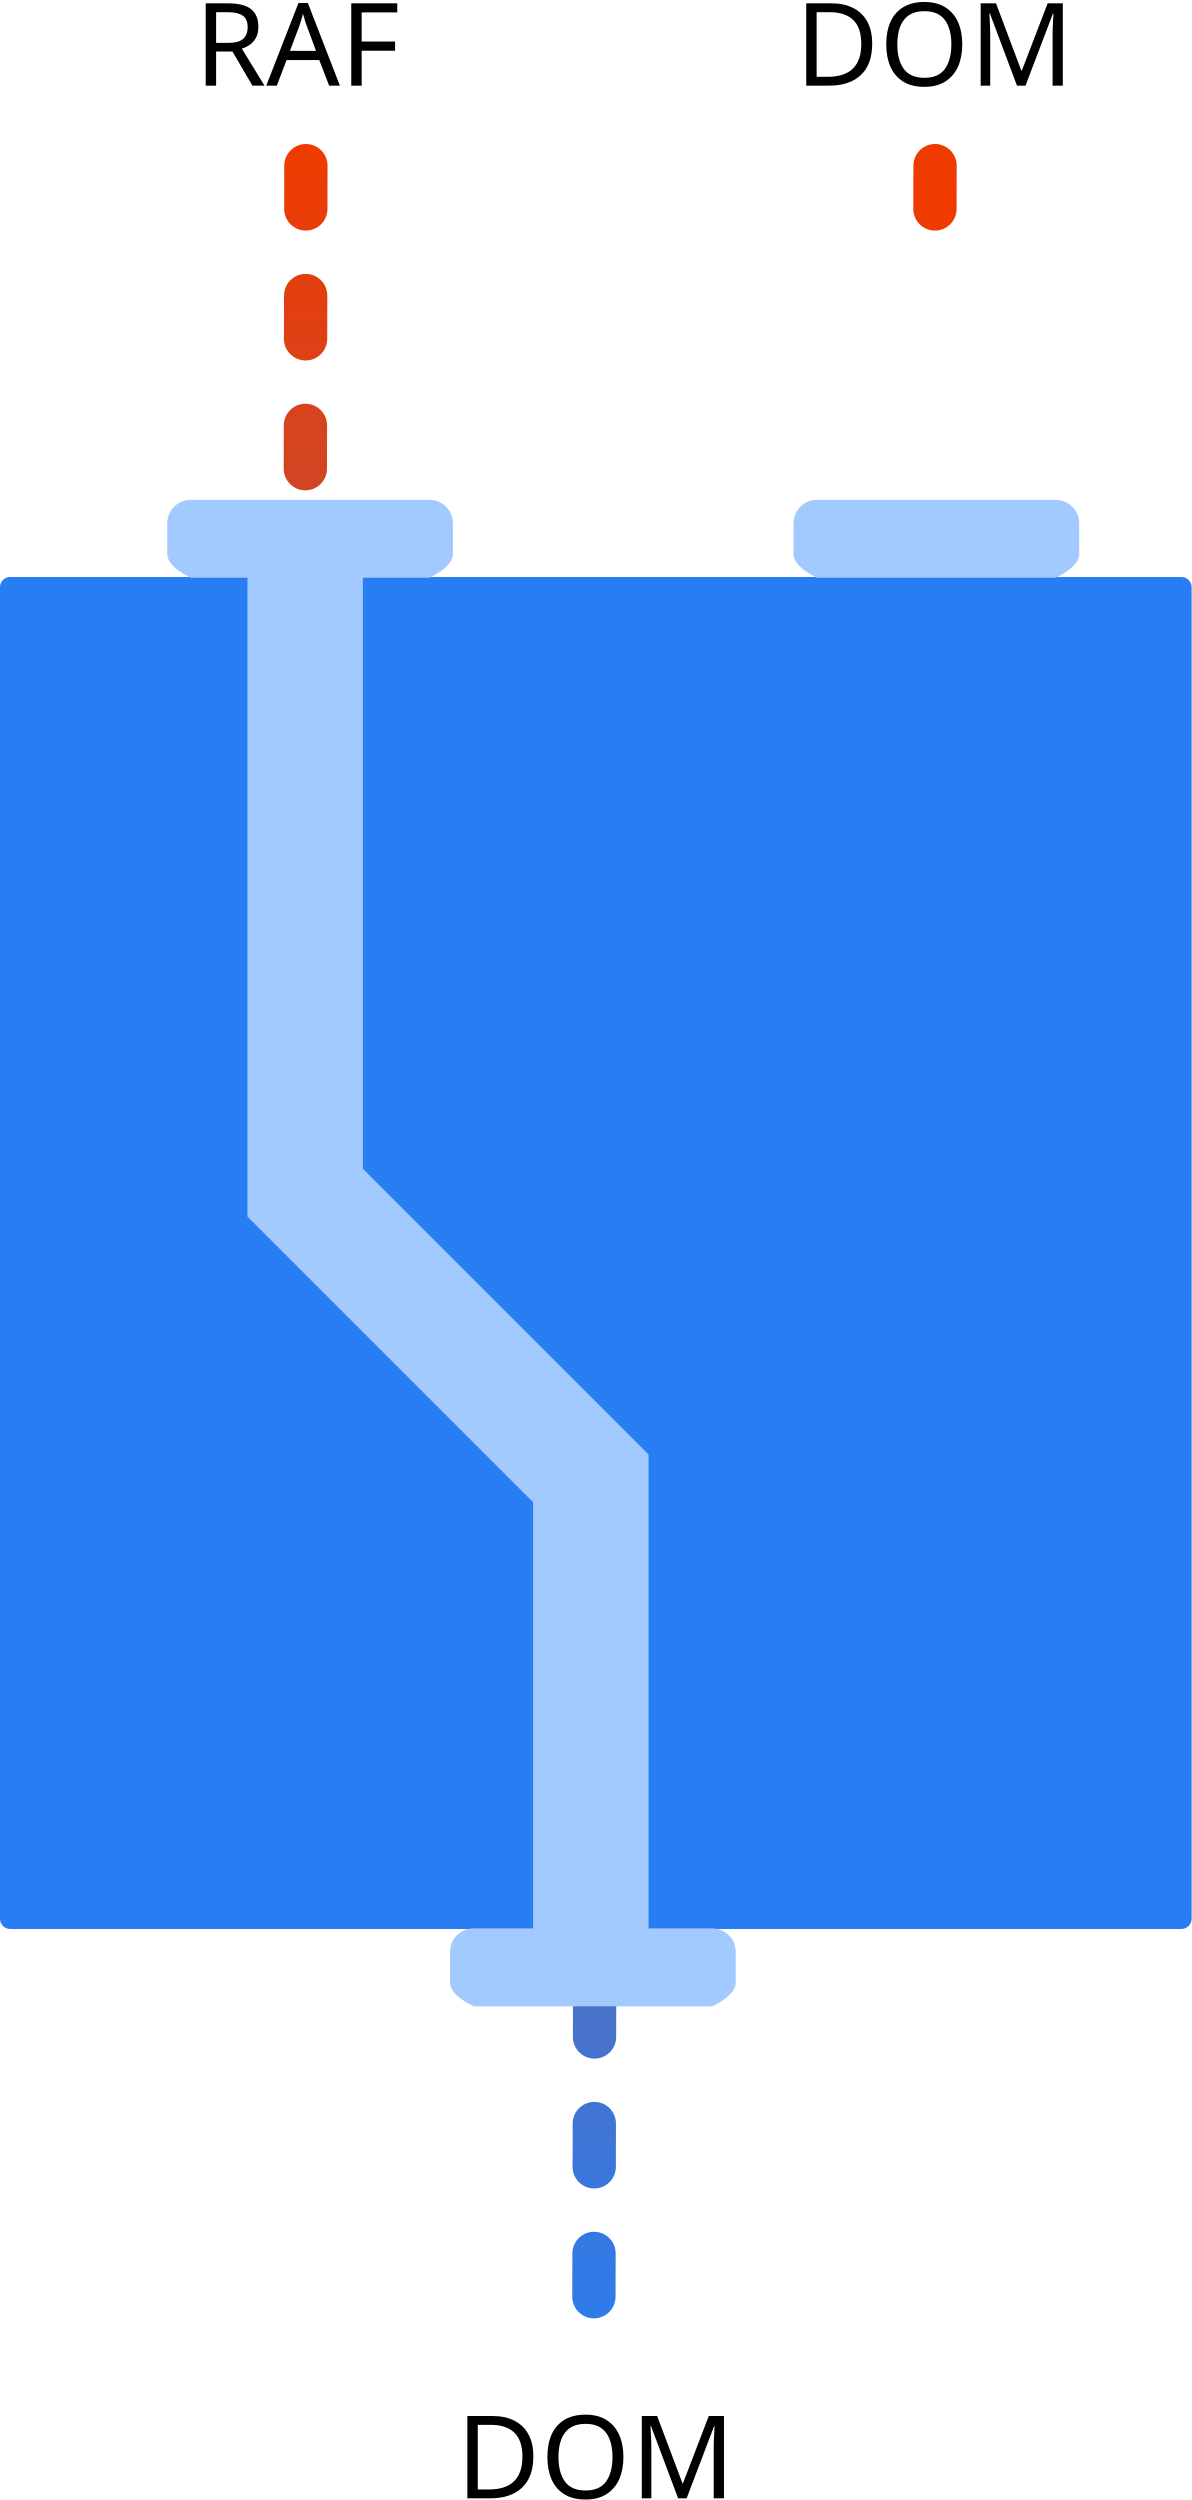
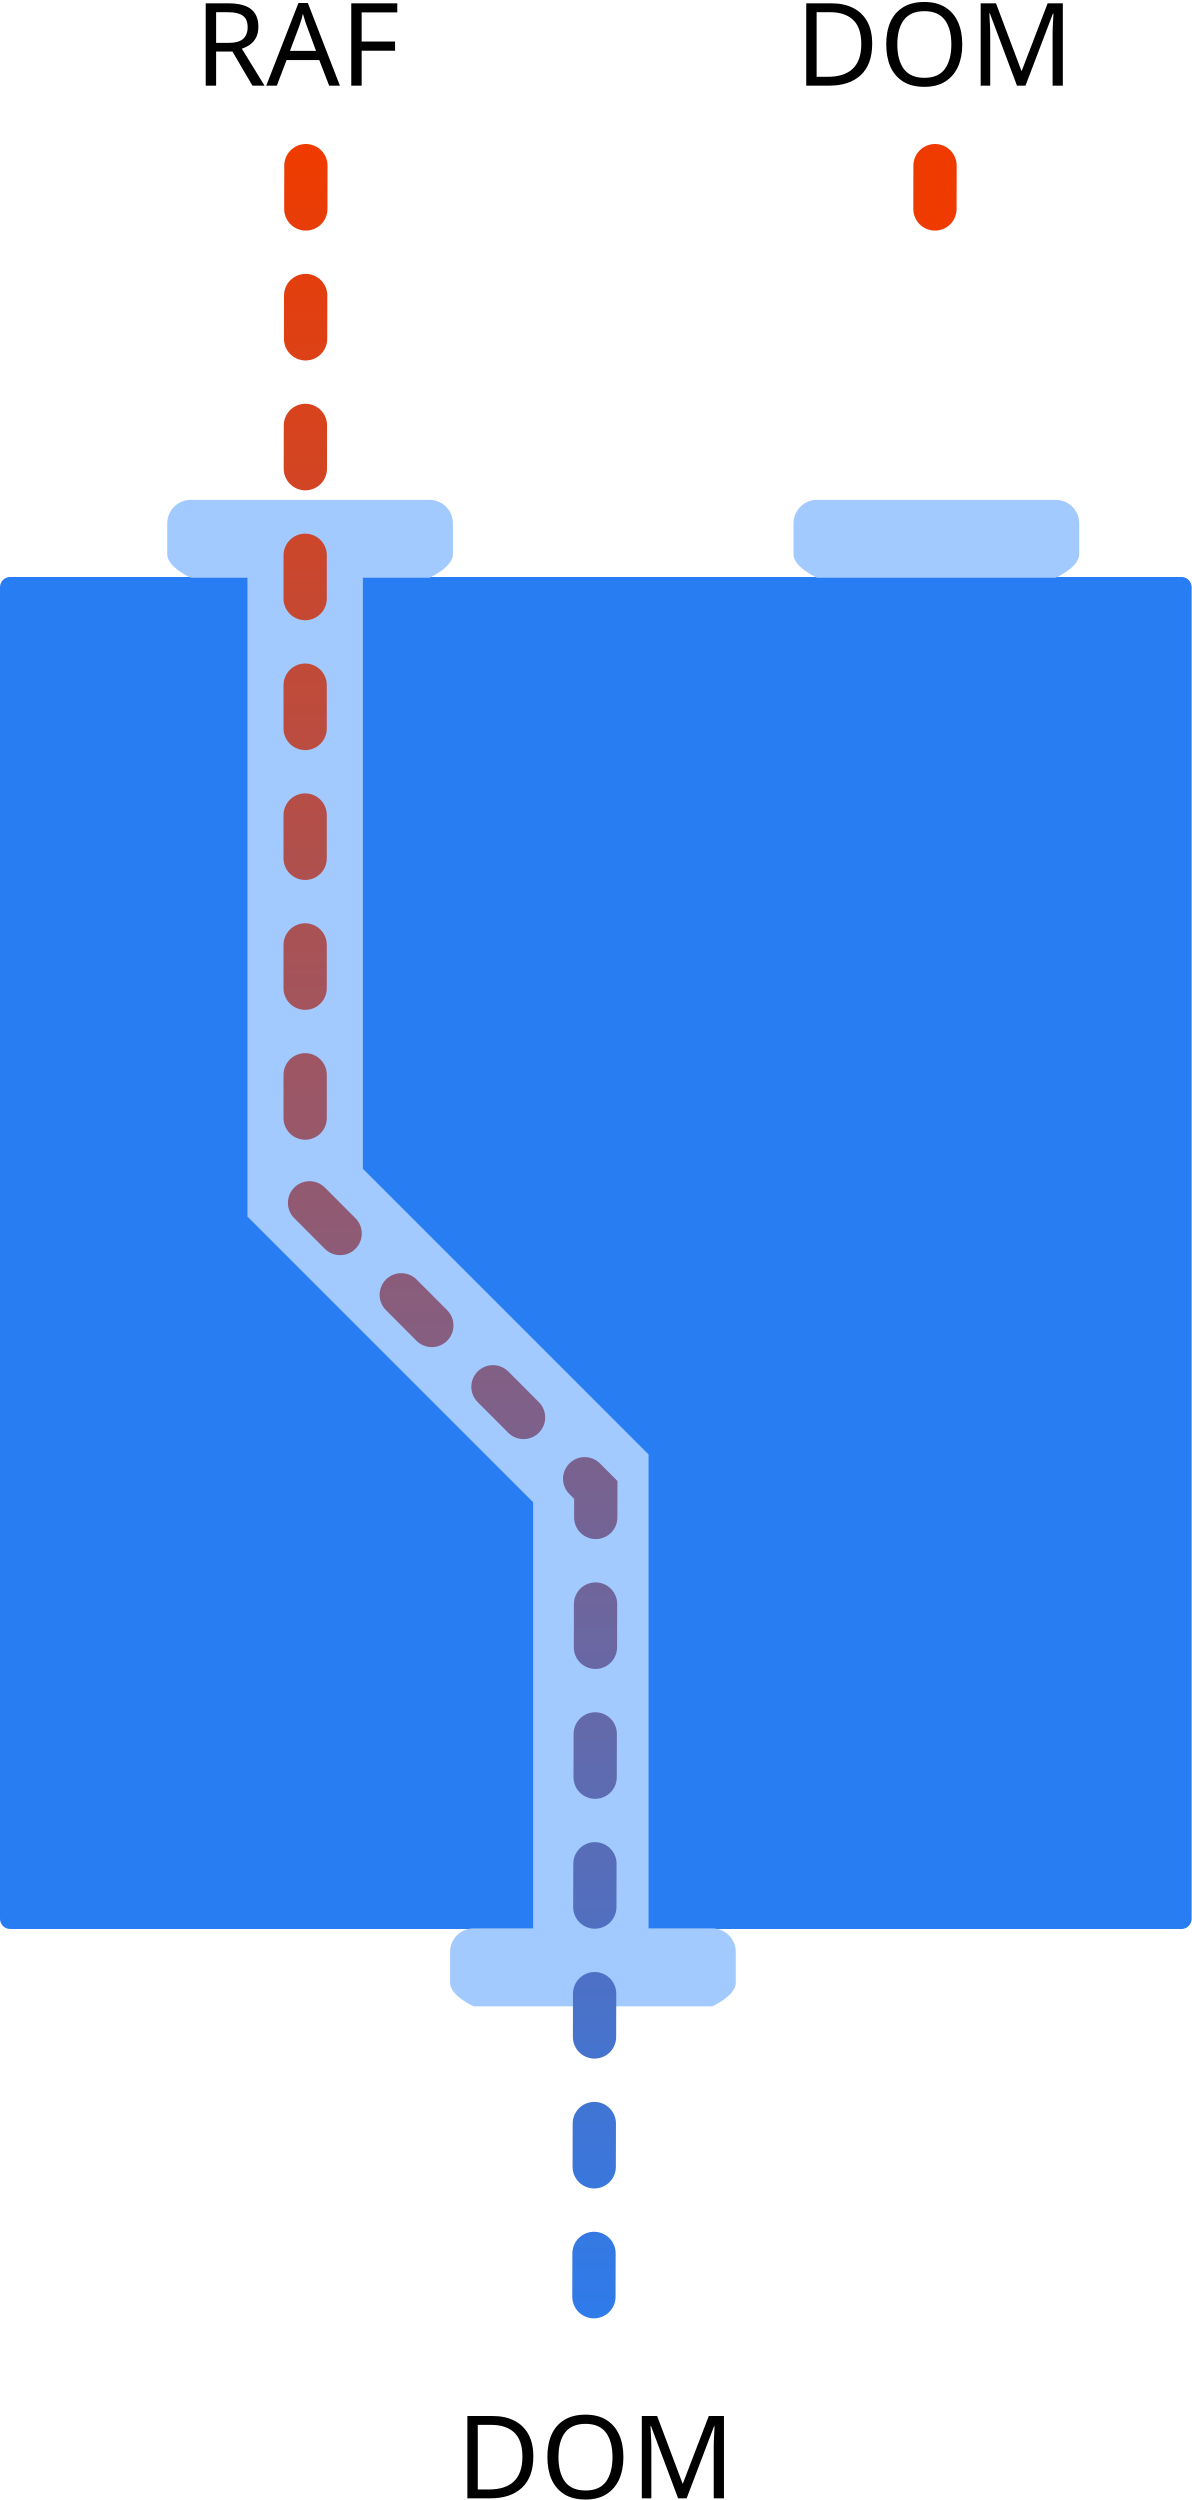
- <svg xmlns="http://www.w3.org/2000/svg" xmlns:xlink="http://www.w3.org/1999/xlink" width="412.901" height="866.254" viewBox="0 0 109.247 229.196" version="1.1" id="svg4522">
-   <defs id="defs4494">
-     <linearGradient id="linearGradient4549">
-       <stop id="stop4543" stop-color="#ef3b00" offset="0" />
-       <stop id="stop4545" stop-color="#e83d08" offset="0.463" />
-       <stop id="stop4547" stop-color="#287df2" offset="1" />
+ <svg xmlns="http://www.w3.org/2000/svg" xmlns:xlink="http://www.w3.org/1999/xlink" width="412.901" height="866.254" viewBox="0 0 109.247 229.196">
+   <defs>
+     <linearGradient id="a">
+       <stop offset="0" stop-color="#ef3b00" />
+       <stop offset=".034" stop-color="#e83d08" />
+       <stop offset="1" stop-color="#287df2" />
    </linearGradient>
-     <linearGradient id="a">
-       <stop id="stop4536" stop-color="#ef3b00" offset="0" />
-       <stop id="stop4538" stop-color="#e83d08" offset=".034" />
-       <stop id="stop4540" stop-color="#287df2" offset="1" />
-     </linearGradient>
-     <linearGradient id="a-3">
-       <stop offset="0" stop-color="#ef3b00" id="stop4485" />
-       <stop offset=".034" stop-color="#e83d08" id="stop4487" />
-       <stop offset="1" stop-color="#287df2" id="stop4489" />
-     </linearGradient>
-     <linearGradient xlink:href="#a-3" id="c" gradientUnits="userSpaceOnUse" x1="213.368" y1="72.407" x2="212.99" y2="275.682" gradientTransform="translate(11.717 -7.638)" />
-     <linearGradient xlink:href="#a-3" id="b" gradientUnits="userSpaceOnUse" gradientTransform="translate(69.396 -7.638)" x1="213.368" y1="68.702" x2="212.99" y2="275.682" />
-     <linearGradient xlink:href="#a-3" id="linearGradient4534" x1="211.929" y1="64.325" x2="211.929" y2="269.545" gradientUnits="userSpaceOnUse" />
+     <linearGradient xlink:href="#a" id="b" x1="211.929" y1="64.325" x2="211.929" y2="269.545" gradientUnits="userSpaceOnUse" />
  </defs>
-   <g transform="translate(-170.273 -50.64)" id="g4520">
-     <path d="M255.996 65.826l-.068 33.036" class="dom-stream" fill="none" fill-rule="evenodd" stroke="url(#b)" stroke-width="3.969" stroke-linecap="round" stroke-miterlimit="10" stroke-dasharray="3.969,190.5" id="path4496" style="stroke:#ef3b00;stroke-opacity:1" />
-     <rect ry=".935" y="103.536" x="170.273" height="123.952" width="109.247" class="appland" fill="#287df2" stroke-width=".555" id="rect4498" />
-     <text y="58.494" x="188.102" style="line-height:6.615px" font-weight="400" font-size="10.583" font-family="sans-serif" letter-spacing="0" word-spacing="0" stroke-width=".265" id="text4502">
-       <tspan y="58.494" x="188.102" id="tspan4500">RAF</tspan>
+   <g transform="translate(-170.273 -50.64)">
+     <rect ry=".935" y="103.536" x="170.273" height="123.952" width="109.247" class="appland" fill="#287df2" stroke-width=".555" />
+     <text y="58.494" x="188.102" style="line-height:6.615px" font-weight="400" font-size="10.583" font-family="sans-serif" letter-spacing="0" word-spacing="0" stroke-width=".265">
+       <tspan y="58.494" x="188.102">RAF</tspan>
    </text>
-     <path d="M198.317 65.826l-.068 37.534v57.15l26.647 26.724-.19 80.81" class="raf-stream" fill="none" fill-rule="evenodd" stroke="url(#c)" stroke-width="3.969" stroke-linecap="round" stroke-miterlimit="10" stroke-dasharray="3.969,7.938" id="path4504" style="stroke:url(#linearGradient4534);stroke-opacity:1" />
-     <text style="line-height:6.615px" x="212.09" y="279.686" font-weight="400" font-size="10.583" font-family="sans-serif" letter-spacing="0" word-spacing="0" stroke-width=".265" id="text4508">
-       <tspan x="212.09" y="279.686" id="tspan4506">DOM</tspan>
+     <text style="line-height:6.615px" x="212.09" y="279.686" font-weight="400" font-size="10.583" font-family="sans-serif" letter-spacing="0" word-spacing="0" stroke-width=".265">
+       <tspan x="212.09" y="279.686">DOM</tspan>
    </text>
-     <path style="line-height:normal;font-variant-ligatures:normal;font-variant-position:normal;font-variant-caps:normal;font-variant-numeric:normal;font-variant-alternates:normal;font-feature-settings:normal;text-indent:0;text-align:start;text-decoration-line:none;text-decoration-style:solid;text-decoration-color:#000;text-transform:none;text-orientation:mixed;shape-padding:0;isolation:auto;mix-blend-mode:normal" d="M245.178 96.464a2.153 2.153 0 0 0-2.158 2.158v2.828c0 1.196 2.158 2.158 2.158 2.158h21.878s2.158-.962 2.158-2.158v-2.828a2.153 2.153 0 0 0-2.158-2.158zM187.763 96.464a2.153 2.153 0 0 0-2.158 2.158v2.828c0 1.196 2.158 2.158 2.158 2.158h21.878s2.158-.962 2.158-2.158v-2.828a2.153 2.153 0 0 0-2.158-2.158z" color="#000" font-weight="400" font-family="sans-serif" white-space="normal" overflow="visible" fill="#a3caff" fill-rule="evenodd" stroke-width="13.229" id="path4510" />
-     <path d="M198.249 103.36v56.62l26.193 26.194v41.805" fill="none" fill-rule="evenodd" stroke="#a3caff" stroke-width="10.583" id="path4512" />
-     <path style="line-height:normal;font-variant-ligatures:normal;font-variant-position:normal;font-variant-caps:normal;font-variant-numeric:normal;font-variant-alternates:normal;font-feature-settings:normal;text-indent:0;text-align:start;text-decoration-line:none;text-decoration-style:solid;text-decoration-color:#000;text-transform:none;text-orientation:mixed;shape-padding:0;isolation:auto;mix-blend-mode:normal" d="M213.692 227.433a2.153 2.153 0 0 0-2.158 2.158v2.828c0 1.196 2.158 2.158 2.158 2.158h21.878s2.158-.962 2.158-2.158v-2.828a2.153 2.153 0 0 0-2.158-2.158z" color="#000" font-weight="400" font-family="sans-serif" white-space="normal" overflow="visible" fill="#a3caff" fill-rule="evenodd" stroke-width="13.229" id="path4514" />
-     <text style="line-height:6.615px" x="243.157" y="58.494" font-weight="400" font-size="10.583" font-family="sans-serif" letter-spacing="0" word-spacing="0" stroke-width=".265" id="text4518">
-       <tspan x="243.157" y="58.494" id="tspan4516">DOM</tspan>
+     <path style="line-height:normal;font-variant-ligatures:normal;font-variant-position:normal;font-variant-caps:normal;font-variant-numeric:normal;font-variant-alternates:normal;font-feature-settings:normal;text-indent:0;text-align:start;text-decoration-line:none;text-decoration-style:solid;text-decoration-color:#000;text-transform:none;text-orientation:mixed;shape-padding:0;isolation:auto;mix-blend-mode:normal" d="M245.178 96.464a2.153 2.153 0 0 0-2.158 2.158v2.828c0 1.196 2.158 2.158 2.158 2.158h21.878s2.158-.962 2.158-2.158v-2.828a2.153 2.153 0 0 0-2.158-2.158zm-57.415 0a2.153 2.153 0 0 0-2.158 2.158v2.828c0 1.196 2.158 2.158 2.158 2.158h21.878s2.158-.962 2.158-2.158v-2.828a2.153 2.153 0 0 0-2.158-2.158z" color="#000" font-weight="400" font-family="sans-serif" white-space="normal" overflow="visible" fill="#a3caff" fill-rule="evenodd" stroke-width="13.229" />
+     <path d="M255.996 65.826l-.068 33.036" class="stream lf dom-stream" fill="none" fill-rule="evenodd" stroke="#ef3b00" stroke-width="3.969" stroke-linecap="round" stroke-miterlimit="10" stroke-dasharray="3.969,190.5" />
+     <path d="M198.249 103.36v56.62l26.193 26.194v41.805" fill="none" fill-rule="evenodd" stroke="#a3caff" stroke-width="10.583" />
+     <path style="line-height:normal;font-variant-ligatures:normal;font-variant-position:normal;font-variant-caps:normal;font-variant-numeric:normal;font-variant-alternates:normal;font-feature-settings:normal;text-indent:0;text-align:start;text-decoration-line:none;text-decoration-style:solid;text-decoration-color:#000;text-transform:none;text-orientation:mixed;shape-padding:0;isolation:auto;mix-blend-mode:normal" d="M213.692 227.433a2.153 2.153 0 0 0-2.158 2.158v2.828c0 1.196 2.158 2.158 2.158 2.158h21.878s2.158-.962 2.158-2.158v-2.828a2.153 2.153 0 0 0-2.158-2.158z" color="#000" font-weight="400" font-family="sans-serif" white-space="normal" overflow="visible" fill="#a3caff" fill-rule="evenodd" stroke-width="13.229" />
+     <path d="M198.317 65.826l-.068 37.534v57.15l26.647 26.724-.19 80.81" class="stream raf-stream" fill="none" fill-rule="evenodd" stroke="url(#b)" stroke-width="3.969" stroke-linecap="round" stroke-miterlimit="10" stroke-dasharray="3.969,7.938" />
+     <text style="line-height:6.615px" x="243.157" y="58.494" font-weight="400" font-size="10.583" font-family="sans-serif" letter-spacing="0" word-spacing="0" stroke-width=".265">
+       <tspan x="243.157" y="58.494">DOM</tspan>
    </text>
  </g>
</svg>
